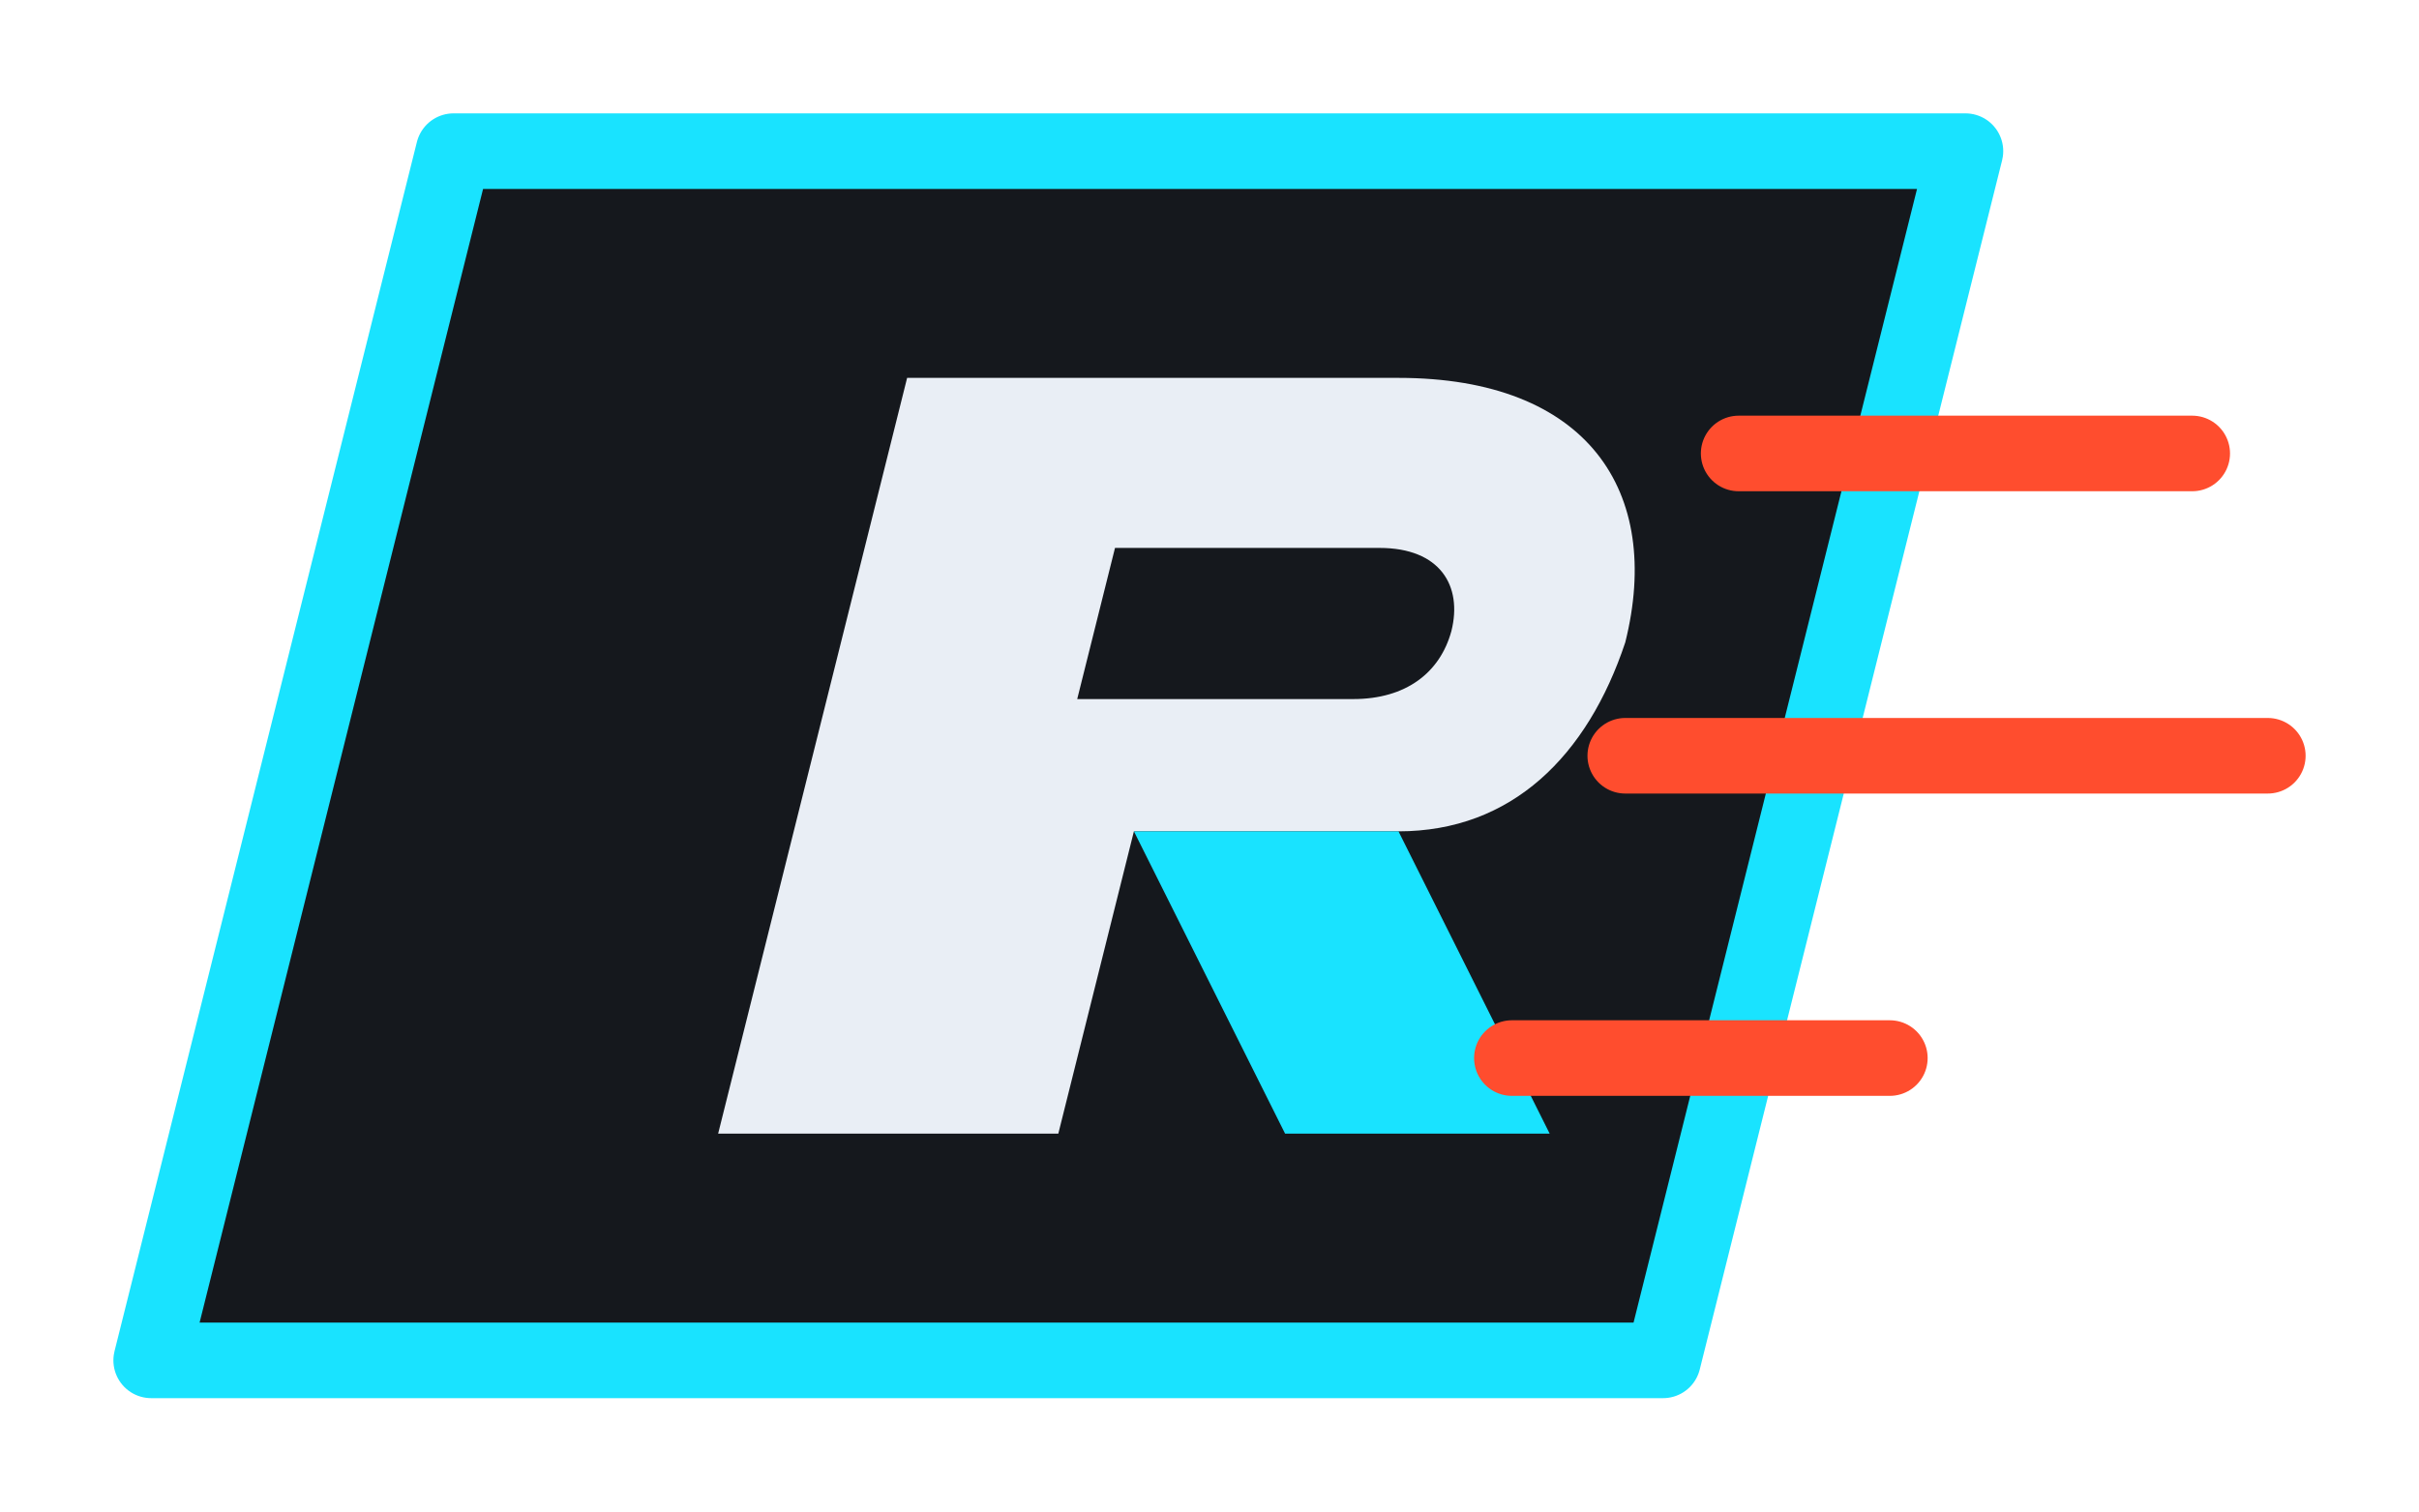
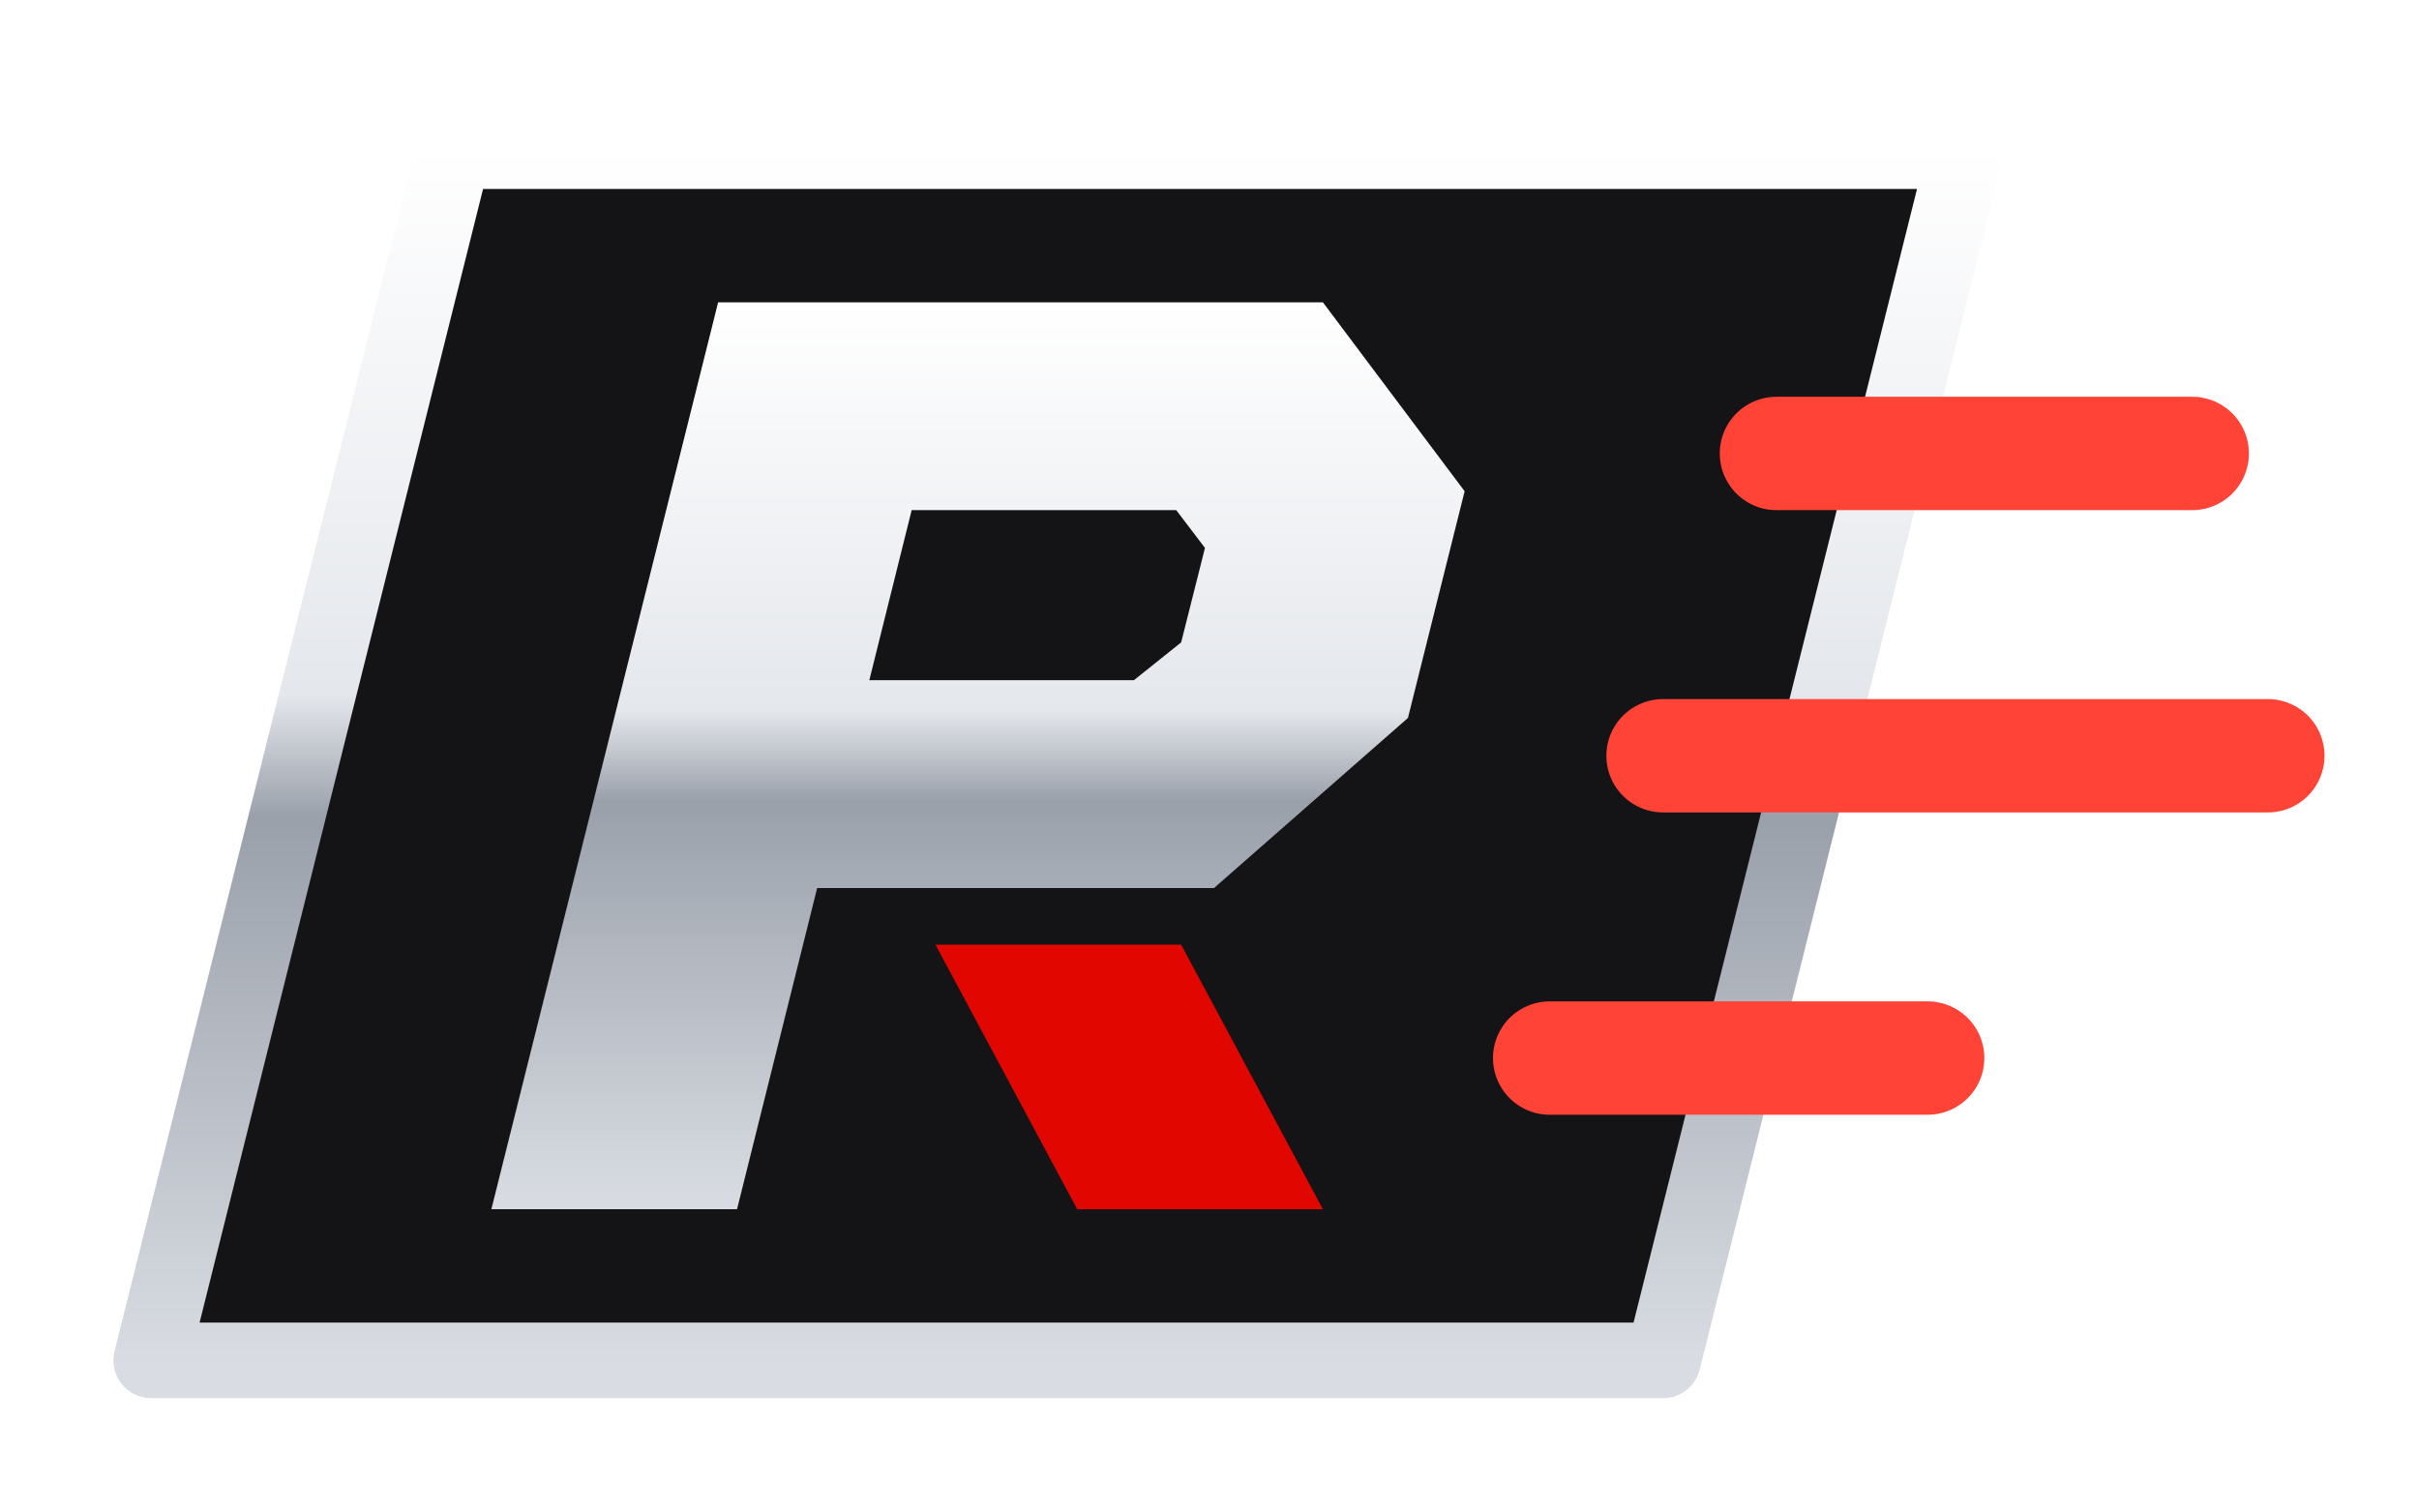
<svg xmlns="http://www.w3.org/2000/svg" viewBox="0 0 64 40" width="64" height="40" fill="none">
-   <path d="M12 4h40l-8 32H4z" fill="#15181D" stroke="#19E3FF" stroke-width="2" stroke-linejoin="round" />
-   <path d="M19 30l5-20h13c5 0 7 3 6 7-1 3-3 5-6 5h-7l-2 8z" fill="#E9EEF5" />
-   <path d="M30 22h7l4 8h-7z" fill="#19E3FF" />
-   <path d="M29.5 14.5h7c1.6 0 2.2 1 1.9 2.2-.3 1.1-1.2 1.8-2.6 1.8h-7.3z" fill="#15181D" />
-   <path d="M46 12h12M43 20h17M40 28h10" stroke="#FF4D2E" stroke-width="2" stroke-linecap="round" />
+   <defs>
+     <linearGradient id="chrome" x1="0" y1="0" x2="0" y2="1">
+       <stop offset="0" stop-color="#FFFFFF" />
+       <stop offset=".45" stop-color="#E4E7EC" />
+       <stop offset=".55" stop-color="#9AA0AA" />
+       <stop offset="1" stop-color="#D9DDE3" />
+     </linearGradient>
+   </defs>
+   <path d="M12 4h40l-8 32H4z" fill="#141417" stroke="url(#chrome)" stroke-width="2" stroke-linejoin="round" />
+   <path d="M13 32 19 8h16l3.75 5-1.5 6-5.13 4.5h-10.5L19.5 32zM24.12 13.5h7l.76 1-.63 2.5-1.25 1h-7z" fill="url(#chrome)" fill-rule="evenodd" />
+   <path d="M24.75 25h6.5L35 32h-6.5z" fill="#E10600" />
+   <path d="M47 12h11M44 20h16M41 28h10" stroke="#FF4336" stroke-width="3" stroke-linecap="round" />
</svg>
